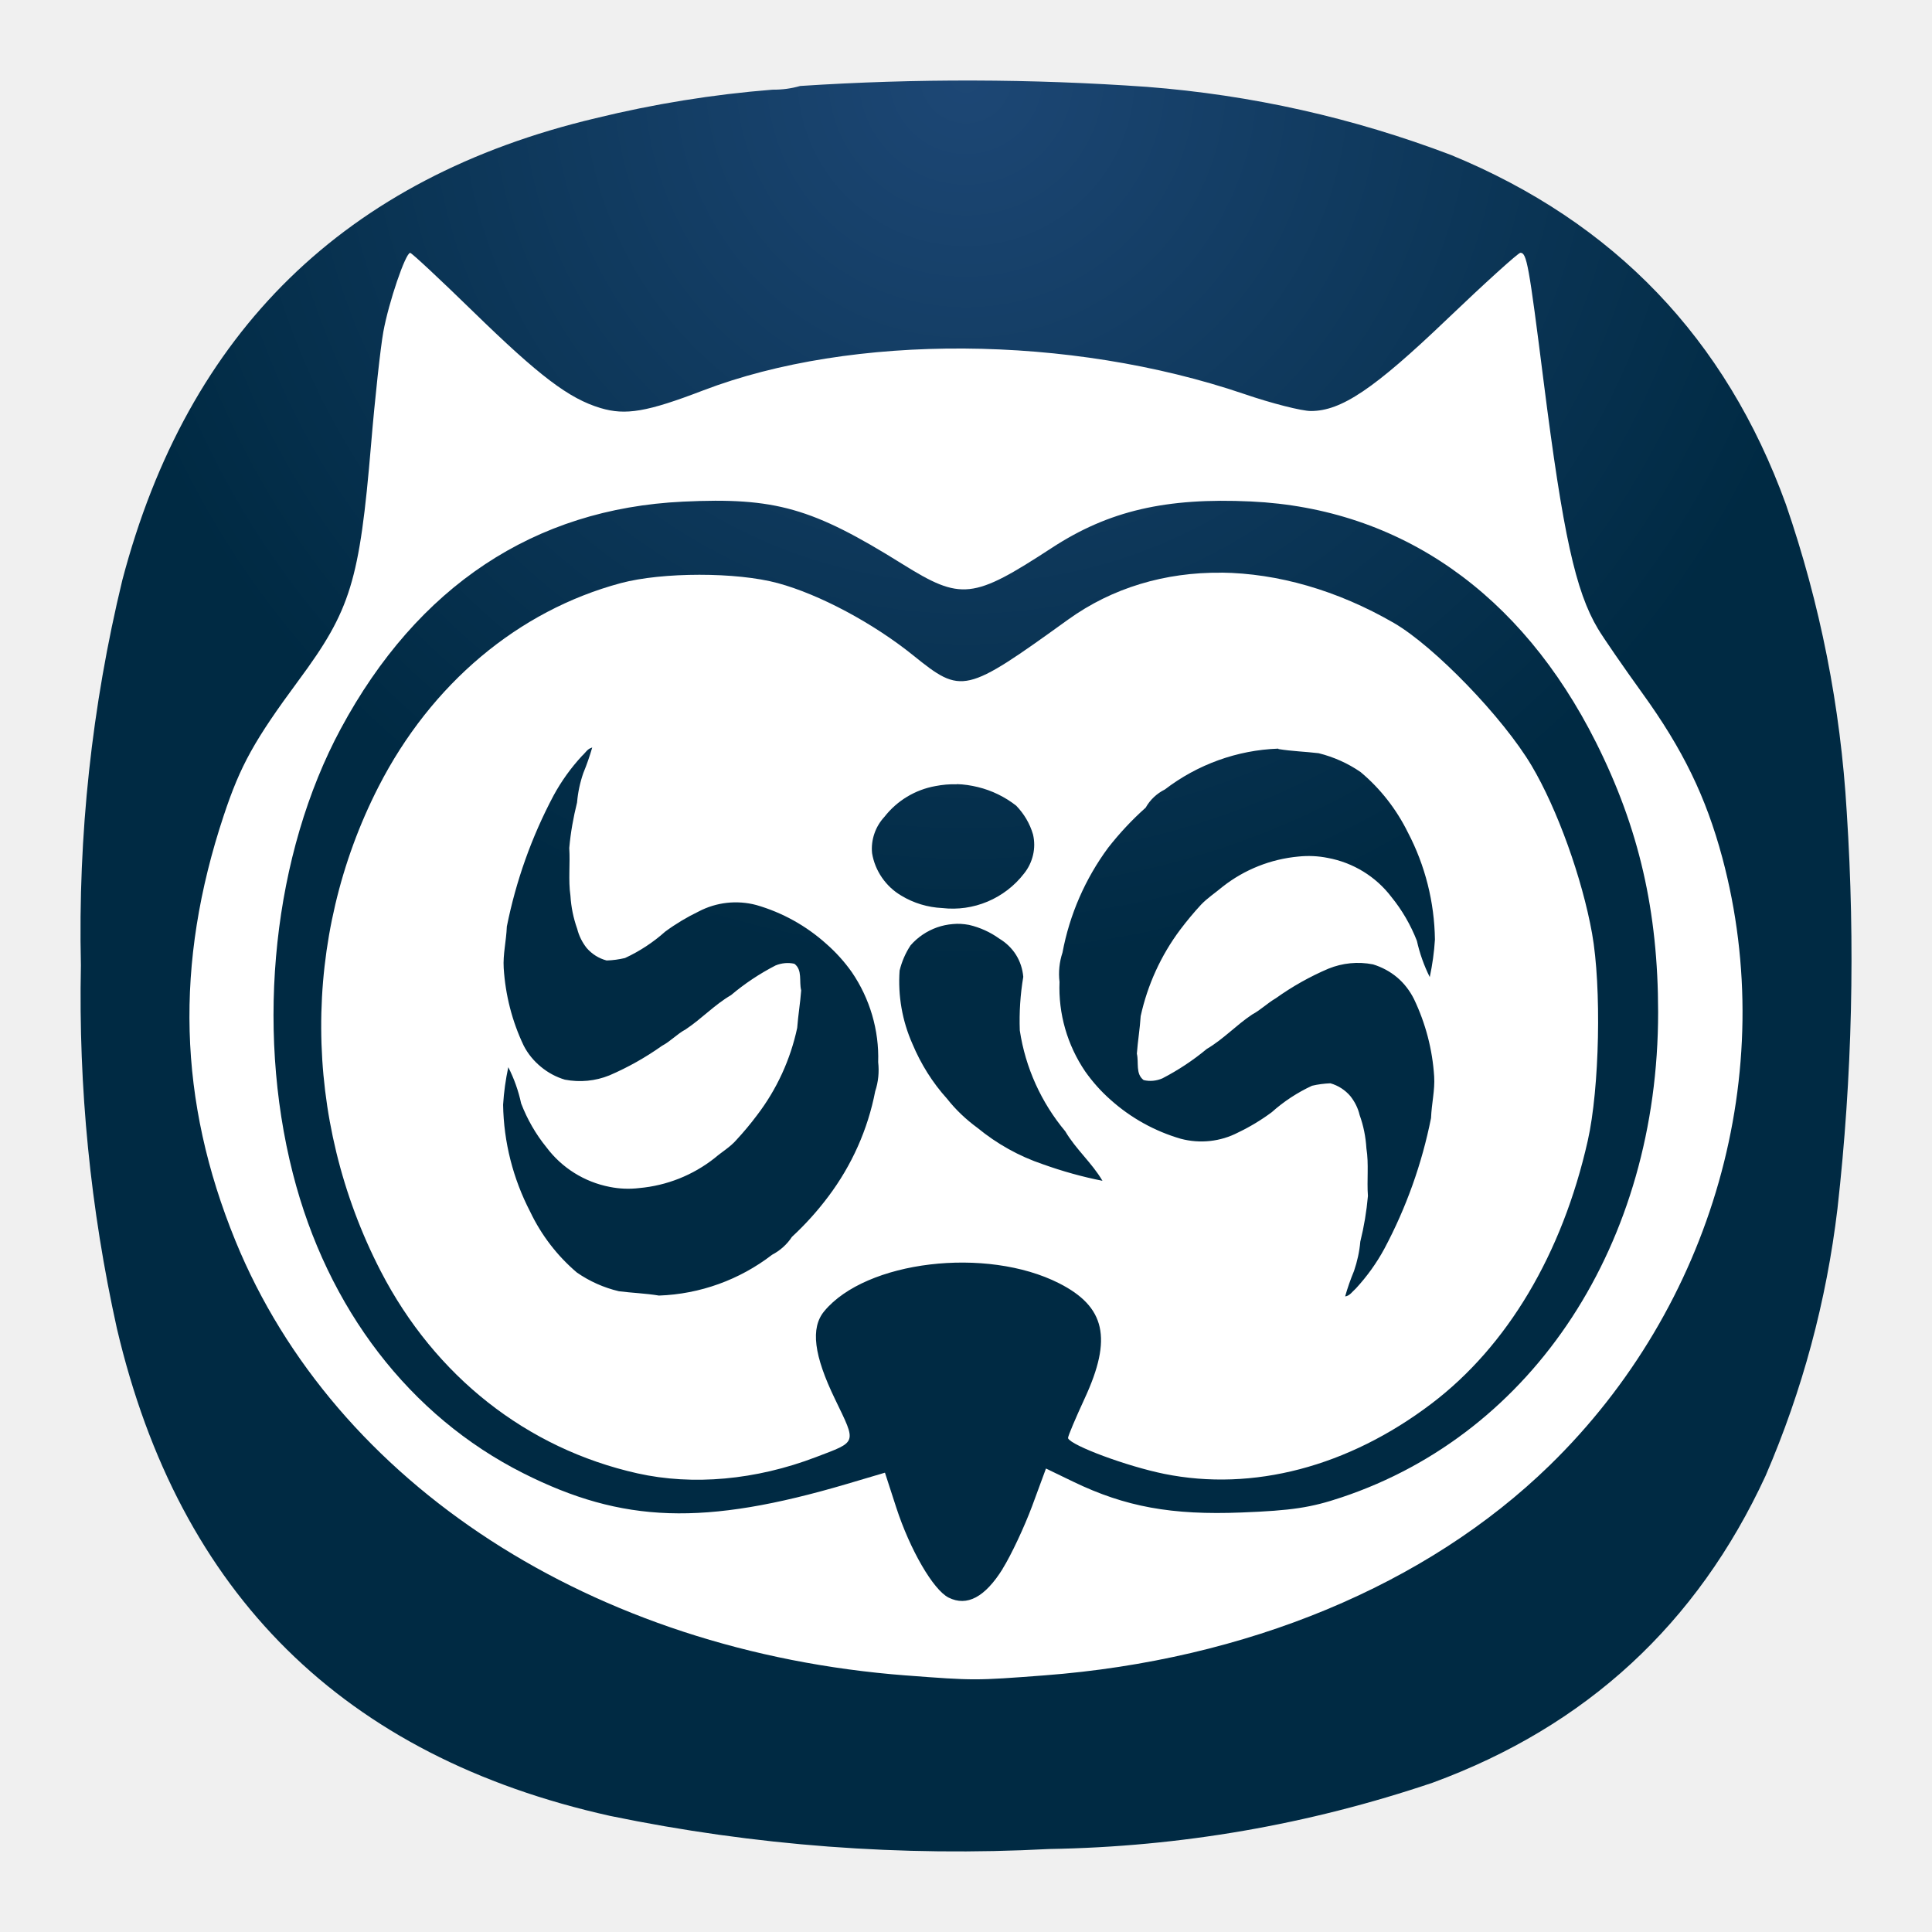
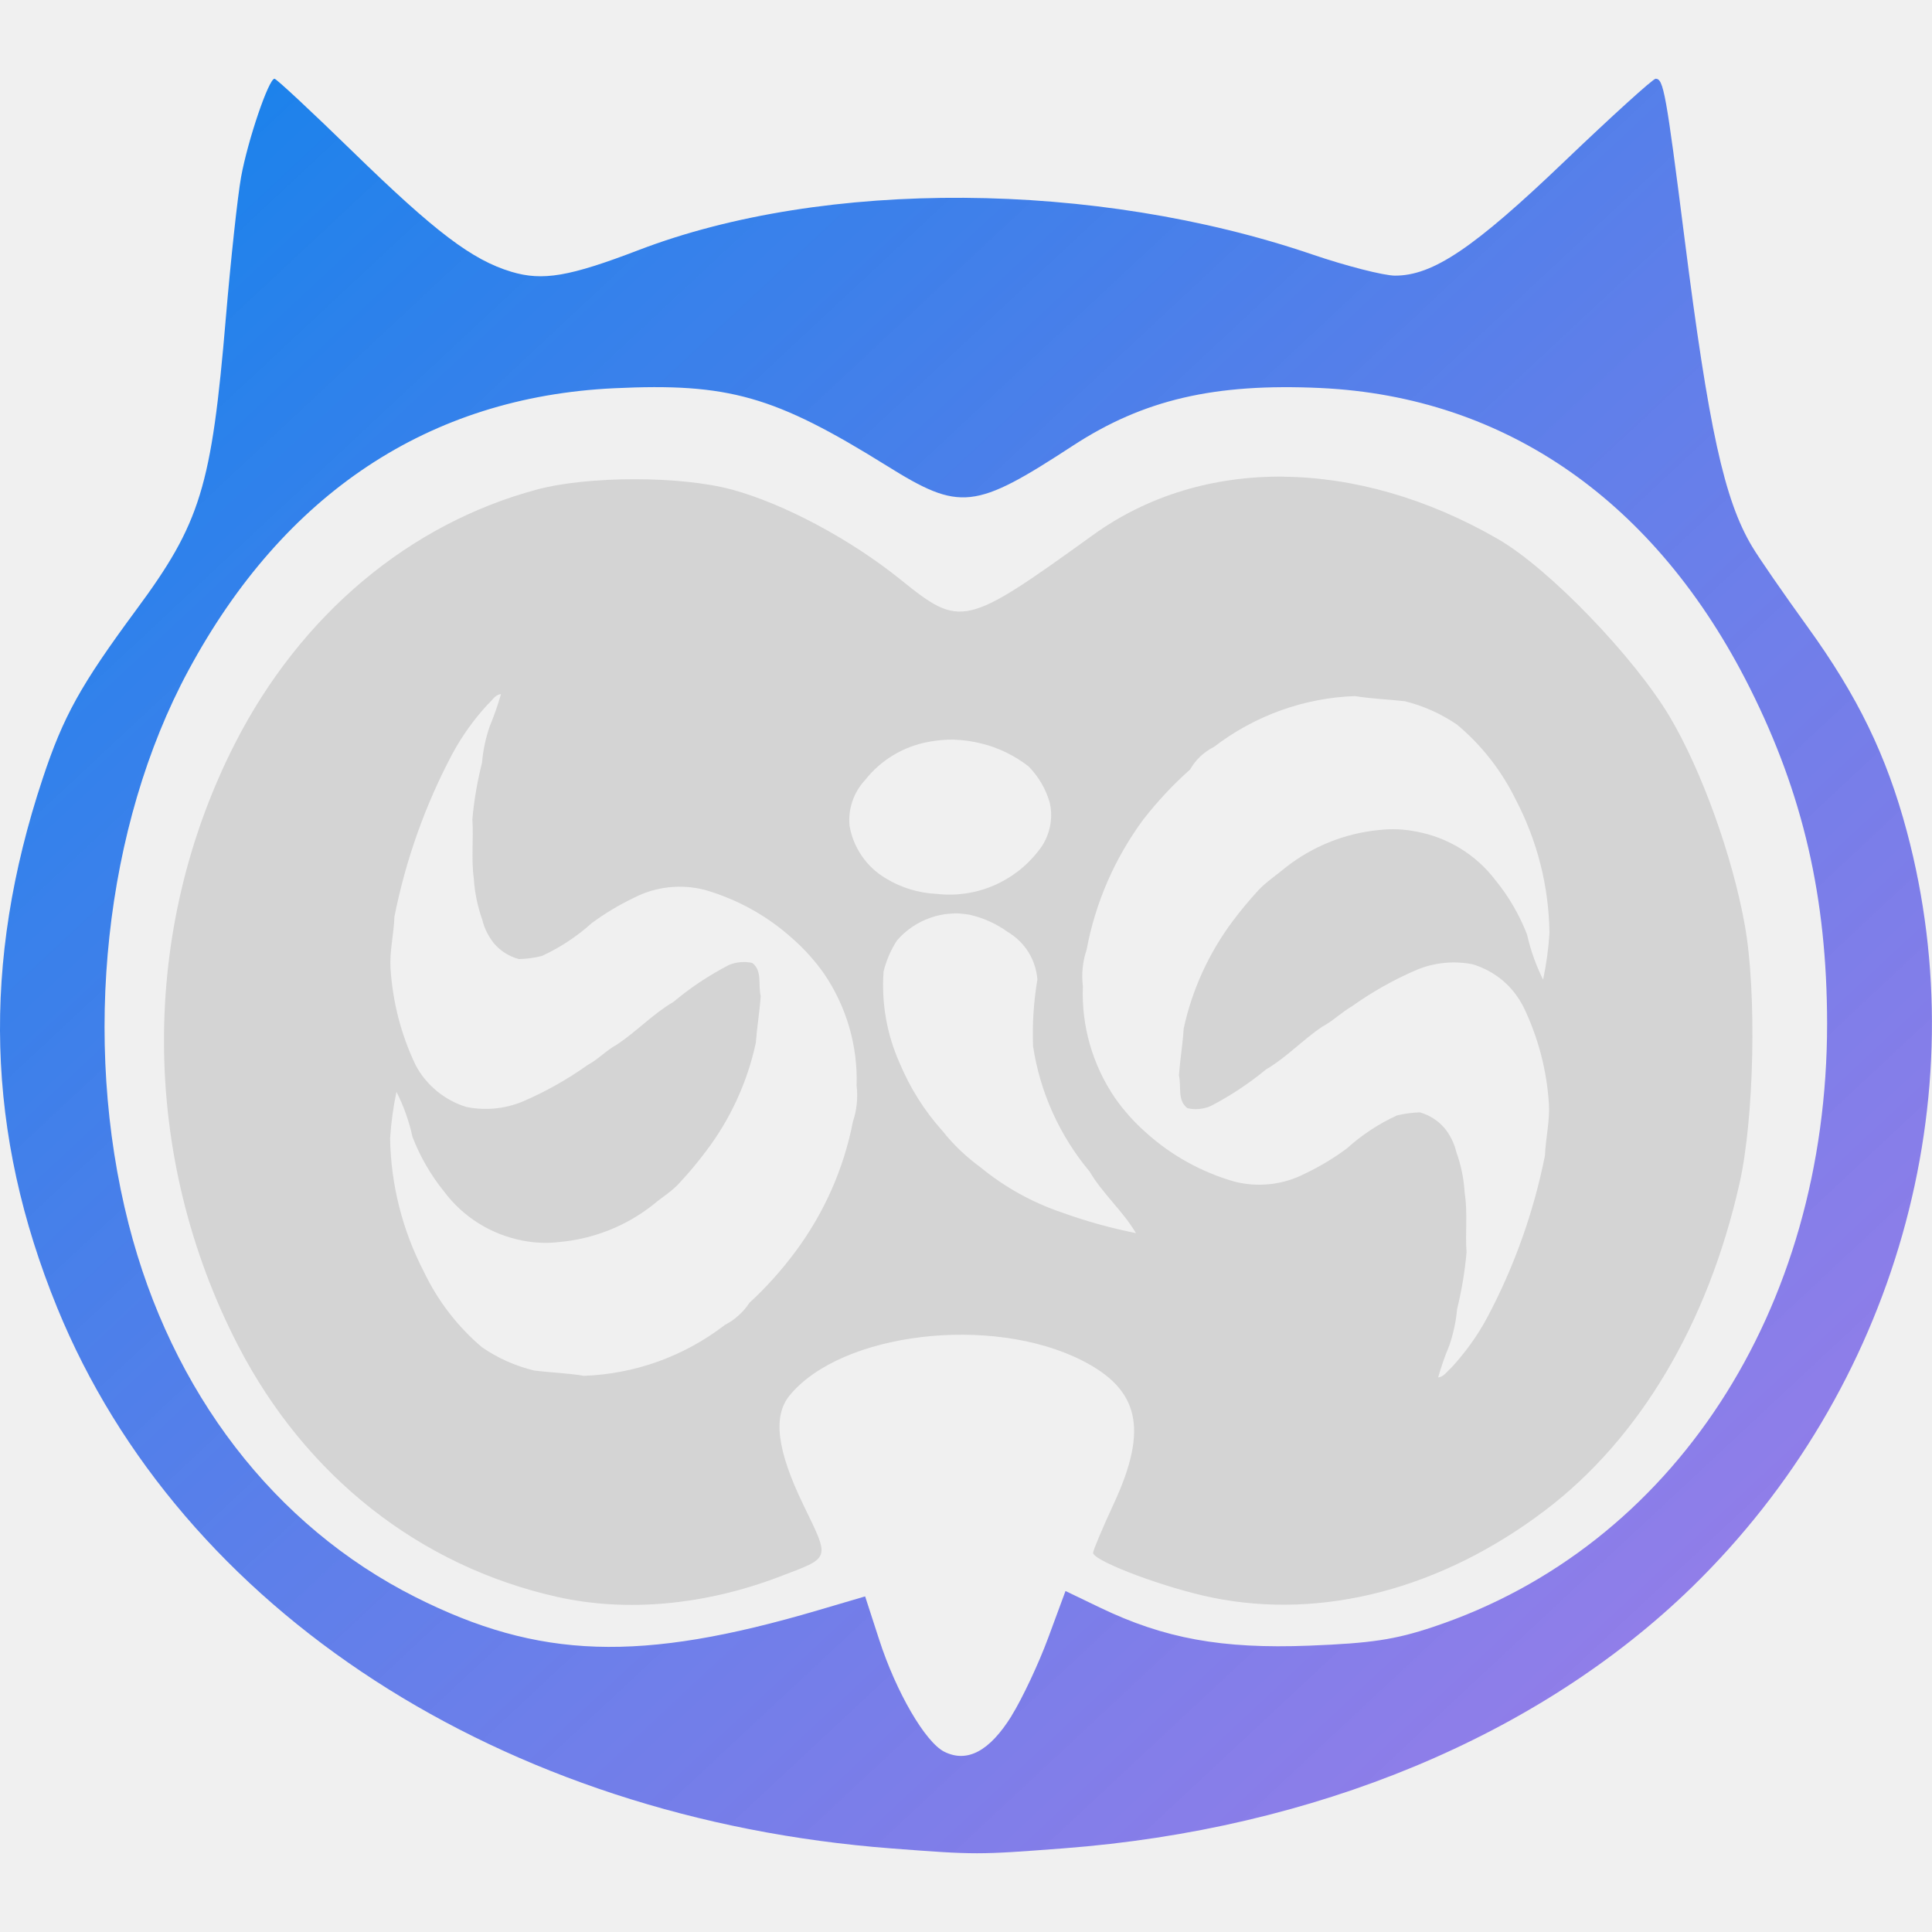
- <svg xmlns="http://www.w3.org/2000/svg" width="24" height="24" viewBox="0 0 24 24" fill="none" version="1.1" id="svg11" xml:space="preserve">
-   <path fill-rule="evenodd" clip-rule="evenodd" d="M 9.596,1.114 C 9.716,1.115 9.83,1.1 9.94,1.068 11.376,0.974 12.811,0.978 14.247,1.079 c 1.302,0.101 2.562,0.384 3.78,0.847 2.026,0.834 3.412,2.28 4.158,4.339 0.427,1.24 0.679,2.514 0.756,3.824 0.107,1.645 0.069,3.286 -0.115,4.923 -0.137,1.151 -0.435,2.258 -0.893,3.32 -0.851,1.843 -2.229,3.113 -4.135,3.813 -1.545,0.522 -3.133,0.797 -4.765,0.824 C 11.197,23.066 9.379,22.929 7.58,22.558 4.268,21.821 2.226,19.802 1.452,16.502 1.123,15.016 0.974,13.512 1.005,11.991 0.968,10.372 1.14,8.777 1.52,7.205 2.332,4.119 4.29,2.207 7.397,1.469 8.12,1.292 8.854,1.173 9.596,1.114 Z" fill="url(#paint0_radial_313_57)" id="path1" style="fill:url(#paint0_radial_313_57)" />
-   <g id="g3" transform="matrix(1.052216,0,0,1.052216,-27.10862,-40.00071)">
-     <path id="path2-7-6" style="fill:#ffffff;fill-opacity:1;stroke-width:0.005" d="m 40.183,44.777 c -0.664,-0.007 -1.288,0.178 -1.809,0.553 -1.218,0.878 -1.255,0.886 -1.828,0.424 -0.475,-0.383 -1.109,-0.721 -1.6,-0.854 -0.486,-0.132 -1.365,-0.131 -1.854,0 -1.211,0.325 -2.238,1.189 -2.859,2.402 -0.912,1.782 -0.903,3.923 0.025,5.721 0.642,1.242 1.726,2.095 3.031,2.387 0.655,0.146 1.397,0.079 2.105,-0.191 0.493,-0.188 0.483,-0.155 0.229,-0.682 -0.252,-0.52 -0.293,-0.843 -0.129,-1.041 0.493,-0.596 1.914,-0.766 2.773,-0.33 0.546,0.277 0.63,0.65 0.303,1.357 -0.108,0.234 -0.197,0.444 -0.197,0.467 v 0.002 0.002 0.002 c 0.04,0.087 0.692,0.33 1.135,0.42 1.046,0.212 2.173,-0.084 3.154,-0.828 0.896,-0.679 1.545,-1.768 1.846,-3.104 0.14,-0.62 0.164,-1.817 0.051,-2.449 -0.117,-0.652 -0.41,-1.468 -0.713,-1.979 -0.338,-0.57 -1.148,-1.408 -1.627,-1.686 -0.671,-0.388 -1.374,-0.586 -2.037,-0.594 z m -7.438,2.064 h 0.002 0.002 c 8.01e-4,6.3e-5 0.005,-3.8e-5 0.006,0 -0.03,0.103 -0.064,0.202 -0.105,0.301 -0.039,0.112 -0.064,0.23 -0.074,0.348 -0.044,0.177 -0.076,0.355 -0.092,0.537 0.012,0.185 -0.013,0.378 0.014,0.564 0.008,0.133 0.035,0.265 0.08,0.391 0.02,0.081 0.059,0.159 0.111,0.225 0.062,0.072 0.144,0.124 0.236,0.148 0.073,-0.002 0.146,-0.012 0.217,-0.029 0.173,-0.08 0.333,-0.185 0.475,-0.312 0.125,-0.092 0.257,-0.171 0.396,-0.238 0.208,-0.109 0.45,-0.136 0.678,-0.076 0.307,0.088 0.59,0.245 0.828,0.459 0.113,0.099 0.214,0.211 0.301,0.334 0.213,0.312 0.323,0.685 0.311,1.062 0.013,0.116 0.002,0.233 -0.035,0.344 -0.087,0.451 -0.277,0.875 -0.553,1.242 -0.129,0.172 -0.272,0.331 -0.43,0.477 -0.058,0.089 -0.14,0.162 -0.234,0.211 -0.384,0.296 -0.851,0.465 -1.336,0.482 -0.156,-0.026 -0.316,-0.031 -0.473,-0.051 -0.178,-0.042 -0.346,-0.117 -0.496,-0.221 -0.232,-0.197 -0.42,-0.442 -0.551,-0.717 -0.203,-0.391 -0.313,-0.823 -0.32,-1.264 0.009,-0.149 0.03,-0.297 0.061,-0.443 0.069,0.135 0.12,0.279 0.152,0.428 0.072,0.187 0.172,0.362 0.299,0.518 0.182,0.243 0.448,0.409 0.746,0.467 0.114,0.023 0.232,0.028 0.348,0.014 0.325,-0.029 0.634,-0.151 0.891,-0.354 0.086,-0.074 0.183,-0.129 0.256,-0.213 0.087,-0.094 0.169,-0.192 0.246,-0.295 0.232,-0.304 0.393,-0.655 0.473,-1.029 0.012,-0.158 0.036,-0.293 0.047,-0.443 -0.027,-0.107 0.018,-0.24 -0.08,-0.314 -0.074,-0.017 -0.153,-0.009 -0.223,0.02 -0.188,0.097 -0.364,0.214 -0.525,0.35 -0.194,0.113 -0.346,0.278 -0.535,0.404 -0.104,0.056 -0.176,0.139 -0.281,0.195 -0.193,0.137 -0.401,0.254 -0.619,0.348 -0.167,0.068 -0.35,0.085 -0.527,0.051 -0.104,-0.031 -0.2,-0.083 -0.283,-0.152 -0.084,-0.069 -0.154,-0.154 -0.203,-0.25 -0.137,-0.287 -0.216,-0.598 -0.236,-0.916 -0.01,-0.162 0.03,-0.315 0.037,-0.49 0.108,-0.539 0.293,-1.059 0.551,-1.545 0.092,-0.17 0.205,-0.327 0.336,-0.469 0.04,-0.035 0.066,-0.086 0.115,-0.096 z m 8.113,0.018 c 0.156,0.026 0.316,0.03 0.473,0.049 0.177,0.044 0.346,0.119 0.496,0.223 0.233,0.195 0.422,0.438 0.557,0.711 0.205,0.391 0.314,0.825 0.32,1.266 -0.009,0.149 -0.03,0.297 -0.061,0.443 -0.068,-0.136 -0.119,-0.28 -0.152,-0.428 -0.073,-0.187 -0.174,-0.362 -0.301,-0.518 -0.184,-0.242 -0.453,-0.406 -0.752,-0.461 -0.114,-0.023 -0.23,-0.028 -0.346,-0.016 -0.325,0.03 -0.636,0.153 -0.893,0.355 -0.086,0.072 -0.184,0.137 -0.256,0.213 -0.087,0.094 -0.169,0.193 -0.246,0.295 -0.227,0.303 -0.386,0.652 -0.467,1.021 -0.009,0.15 -0.034,0.292 -0.045,0.443 0.025,0.107 -0.018,0.238 0.08,0.312 0.074,0.018 0.151,0.01 0.221,-0.02 0.187,-0.097 0.363,-0.213 0.525,-0.348 0.195,-0.114 0.346,-0.28 0.535,-0.406 0.104,-0.056 0.174,-0.13 0.281,-0.193 0.193,-0.138 0.401,-0.255 0.619,-0.348 0.167,-0.068 0.35,-0.086 0.527,-0.051 0.104,0.032 0.202,0.084 0.285,0.154 0.083,0.07 0.15,0.158 0.199,0.256 0.137,0.287 0.218,0.596 0.238,0.914 0.01,0.162 -0.03,0.315 -0.037,0.49 -0.107,0.538 -0.293,1.059 -0.551,1.543 -0.092,0.17 -0.205,0.327 -0.336,0.469 -0.043,0.038 -0.073,0.088 -0.127,0.094 0.029,-0.103 0.064,-0.202 0.105,-0.301 0.038,-0.112 0.064,-0.228 0.074,-0.346 0.044,-0.177 0.074,-0.357 0.09,-0.539 -0.014,-0.185 0.012,-0.377 -0.018,-0.562 -0.008,-0.134 -0.034,-0.266 -0.08,-0.393 -0.019,-0.082 -0.057,-0.157 -0.109,-0.223 -0.062,-0.073 -0.144,-0.126 -0.236,-0.152 -0.073,0.003 -0.146,0.012 -0.217,0.029 -0.173,0.08 -0.333,0.185 -0.475,0.312 -0.125,0.093 -0.258,0.173 -0.398,0.24 -0.208,0.108 -0.449,0.134 -0.676,0.074 -0.307,-0.089 -0.59,-0.246 -0.828,-0.459 -0.113,-0.099 -0.214,-0.213 -0.301,-0.336 -0.211,-0.311 -0.318,-0.681 -0.303,-1.057 -0.014,-0.116 -0.002,-0.235 0.035,-0.346 0.084,-0.449 0.268,-0.871 0.539,-1.238 0.133,-0.17 0.281,-0.329 0.443,-0.473 0.052,-0.093 0.131,-0.167 0.227,-0.215 0.385,-0.295 0.853,-0.465 1.338,-0.482 z m -3.799,0.414 c 0.084,0.002 0.168,0.015 0.25,0.035 0.164,0.04 0.318,0.115 0.451,0.219 0.093,0.096 0.162,0.212 0.199,0.34 0.019,0.08 0.019,0.164 0,0.244 -0.019,0.08 -0.055,0.155 -0.107,0.219 -0.112,0.145 -0.261,0.259 -0.43,0.33 -0.169,0.071 -0.353,0.097 -0.535,0.076 -0.17,-0.008 -0.337,-0.058 -0.482,-0.146 -0.091,-0.053 -0.169,-0.126 -0.229,-0.213 -0.06,-0.087 -0.1,-0.185 -0.117,-0.289 -0.008,-0.078 0.002,-0.157 0.027,-0.23 0.025,-0.074 0.066,-0.142 0.119,-0.199 0.149,-0.191 0.363,-0.32 0.602,-0.363 0.083,-0.016 0.168,-0.024 0.252,-0.021 z m 0.049,1.65 c 0.032,0.002 0.064,0.006 0.096,0.012 0.129,0.03 0.25,0.085 0.357,0.162 0.079,0.047 0.148,0.113 0.197,0.191 0.049,0.078 0.078,0.168 0.086,0.26 -0.035,0.209 -0.049,0.421 -0.041,0.633 0.066,0.439 0.253,0.851 0.537,1.191 0.124,0.211 0.315,0.373 0.439,0.584 -0.239,-0.047 -0.474,-0.113 -0.703,-0.195 -0.282,-0.095 -0.543,-0.241 -0.773,-0.43 -0.134,-0.098 -0.256,-0.213 -0.359,-0.344 -0.172,-0.19 -0.309,-0.41 -0.408,-0.646 -0.121,-0.272 -0.173,-0.57 -0.152,-0.867 0.026,-0.106 0.069,-0.206 0.129,-0.297 0.084,-0.097 0.193,-0.17 0.314,-0.213 0.061,-0.021 0.122,-0.034 0.186,-0.039 0.032,-0.003 0.064,-0.004 0.096,-0.002 z" />
-     <path style="fill:#ffffff;fill-opacity:1;stroke-width:0.005" d="m 36.462,57.796 c -3.695,-0.282 -6.745,-2.258 -7.919,-5.131 -0.676,-1.654 -0.72,-3.271 -0.138,-5.022 0.197,-0.593 0.36,-0.886 0.886,-1.598 0.613,-0.829 0.717,-1.168 0.853,-2.779 0.046,-0.551 0.112,-1.151 0.145,-1.333 0.063,-0.348 0.262,-0.932 0.317,-0.932 0.018,0 0.351,0.311 0.74,0.69 0.786,0.766 1.134,1.03 1.507,1.142 0.297,0.089 0.549,0.046 1.209,-0.207 1.764,-0.676 4.332,-0.659 6.39,0.041 0.324,0.111 0.679,0.201 0.787,0.201 0.359,9.01e-4 0.749,-0.262 1.608,-1.084 C 43.298,41.353 43.688,41 43.713,41 c 0.075,0 0.099,0.133 0.274,1.517 0.229,1.806 0.377,2.479 0.641,2.921 0.064,0.108 0.301,0.451 0.525,0.762 0.479,0.663 0.751,1.224 0.944,1.942 0.676,2.527 -0.11,5.294 -2.038,7.173 -1.451,1.414 -3.581,2.299 -5.966,2.48 -0.816,0.062 -0.828,0.062 -1.631,7.27e-4 z m 1.138,-1.259 c 0.101,-0.162 0.257,-0.495 0.348,-0.739 l 0.164,-0.445 0.325,0.157 c 0.612,0.295 1.159,0.395 1.984,0.362 0.593,-0.023 0.819,-0.057 1.182,-0.179 2.273,-0.76 3.736,-3.003 3.736,-5.726 -3.97e-4,-1.195 -0.226,-2.175 -0.733,-3.186 -0.886,-1.766 -2.313,-2.762 -4.074,-2.845 -1.005,-0.047 -1.679,0.11 -2.348,0.546 -0.936,0.611 -1.072,0.626 -1.768,0.192 -1.064,-0.664 -1.501,-0.788 -2.589,-0.736 -1.755,0.083 -3.134,0.998 -4.04,2.68 -0.794,1.474 -1.013,3.502 -0.566,5.252 0.407,1.596 1.382,2.865 2.721,3.539 1.173,0.591 2.135,0.623 3.82,0.126 l 0.449,-0.133 0.133,0.41 c 0.162,0.499 0.438,0.975 0.619,1.065 0.217,0.108 0.429,-0.005 0.638,-0.34 z" id="path3-3-5" />
-   </g>
+ <svg xmlns="http://www.w3.org/2000/svg" xmlns:xlink="http://www.w3.org/1999/xlink" width="24" height="24" viewBox="0 0 24 24" fill="none" version="1.1" id="svg11" xml:space="preserve">
  <defs id="defs11">
    <radialGradient id="paint0_radial_313_57" cx="0" cy="0" r="1" gradientUnits="userSpaceOnUse" gradientTransform="matrix(0,11,-11,0,12,1)">
      <stop stop-color="#1D4775" id="stop8" />
      <stop offset="1" stop-color="#002A43" id="stop9" />
    </radialGradient>
+     <linearGradient xlink:href="#linearGradient14" id="linearGradient29" gradientUnits="userSpaceOnUse" gradientTransform="matrix(1.30893,0,0,1.30893,-36.65005,-52.68836)" x1="30.606" y1="41" x2="46.336" y2="57.842" />
+     <linearGradient id="linearGradient14">
+       <stop style="stop-color:#1d82eb;stop-opacity:1" offset="0" id="stop13" />
+       <stop style="stop-color:#9167e7;stop-opacity:0.835" offset="1" id="stop14" />
+     </linearGradient>
  </defs>
+   <path id="path2-7-6-6-6" style="fill:#d4d4d4;fill-opacity:1;stroke-width:0.007;opacity:1" d="M 15.947,5.921 C 15.078,5.912 14.26,6.154 13.579,6.645 11.985,7.794 11.937,7.804 11.187,7.2 10.565,6.698 9.735,6.256 9.093,6.082 c -0.636,-0.172 -1.787,-0.172 -2.426,0 -1.585,0.426 -2.93,1.556 -3.743,3.144 -1.194,2.333 -1.182,5.134 0.033,7.488 0.84,1.626 2.259,2.742 3.968,3.124 0.857,0.191 1.828,0.103 2.756,-0.251 0.645,-0.246 0.632,-0.203 0.299,-0.892 -0.329,-0.681 -0.383,-1.104 -0.169,-1.363 0.645,-0.78 2.505,-1.002 3.63,-0.432 0.714,0.362 0.824,0.851 0.396,1.777 -0.142,0.306 -0.258,0.582 -0.258,0.611 v 0.003 0.003 0.003 c 0.053,0.114 0.906,0.432 1.485,0.55 1.369,0.277 2.844,-0.11 4.129,-1.084 1.173,-0.889 2.022,-2.315 2.416,-4.062 0.183,-0.812 0.215,-2.378 0.066,-3.206 C 21.523,10.641 21.14,9.574 20.743,8.905 20.3,8.16 19.241,7.062 18.613,6.699 17.735,6.191 16.815,5.931 15.947,5.922 Z M 6.212,8.624 h 0.002 0.002 c 0.001,8.21e-5 0.006,-4.97e-5 0.007,0 -0.039,0.135 -0.084,0.265 -0.138,0.394 -0.051,0.146 -0.084,0.301 -0.097,0.455 -0.058,0.232 -0.099,0.465 -0.12,0.703 0.016,0.242 -0.016,0.494 0.018,0.739 0.011,0.175 0.047,0.346 0.105,0.511 0.026,0.107 0.077,0.208 0.146,0.294 0.082,0.095 0.188,0.162 0.309,0.194 0.095,-0.002 0.191,-0.015 0.284,-0.038 0.227,-0.104 0.436,-0.242 0.621,-0.409 0.163,-0.12 0.336,-0.224 0.519,-0.312 0.273,-0.142 0.589,-0.177 0.887,-0.1 0.402,0.116 0.773,0.321 1.084,0.601 0.148,0.129 0.28,0.276 0.394,0.437 0.279,0.409 0.422,0.896 0.406,1.391 0.018,0.152 0.003,0.305 -0.046,0.45 -0.114,0.59 -0.363,1.146 -0.723,1.626 -0.168,0.225 -0.356,0.434 -0.562,0.624 -0.077,0.117 -0.183,0.212 -0.307,0.276 -0.503,0.388 -1.114,0.608 -1.749,0.631 -0.204,-0.034 -0.414,-0.04 -0.619,-0.066 C 6.403,16.969 6.183,16.871 5.986,16.735 5.682,16.477 5.437,16.157 5.265,15.797 5,15.285 4.856,14.72 4.846,14.143 c 0.012,-0.195 0.039,-0.389 0.079,-0.58 0.09,0.177 0.157,0.366 0.199,0.56 0.095,0.245 0.226,0.473 0.391,0.677 0.238,0.319 0.586,0.536 0.977,0.611 0.149,0.03 0.304,0.036 0.455,0.018 0.426,-0.038 0.83,-0.198 1.166,-0.463 0.113,-0.096 0.239,-0.169 0.335,-0.279 0.114,-0.123 0.222,-0.252 0.322,-0.386 0.303,-0.398 0.514,-0.858 0.619,-1.347 0.016,-0.207 0.047,-0.384 0.061,-0.58 -0.035,-0.14 0.023,-0.315 -0.105,-0.412 -0.097,-0.022 -0.2,-0.012 -0.291,0.026 -0.246,0.127 -0.476,0.28 -0.688,0.458 -0.253,0.148 -0.453,0.363 -0.7,0.529 -0.136,0.073 -0.23,0.182 -0.368,0.256 -0.253,0.18 -0.525,0.333 -0.81,0.455 -0.219,0.089 -0.459,0.112 -0.69,0.066 C 5.661,13.712 5.536,13.643 5.426,13.553 5.317,13.462 5.225,13.352 5.16,13.225 4.981,12.849 4.877,12.442 4.851,12.026 4.839,11.815 4.891,11.614 4.9,11.385 5.041,10.678 5.283,9.998 5.621,9.362 5.741,9.14 5.889,8.934 6.06,8.749 6.113,8.703 6.147,8.637 6.211,8.624 Z m 10.62,0.023 c 0.204,0.034 0.413,0.04 0.619,0.064 0.232,0.057 0.452,0.156 0.649,0.291 0.306,0.255 0.553,0.573 0.729,0.931 0.268,0.512 0.412,1.079 0.419,1.657 -0.012,0.195 -0.039,0.389 -0.079,0.58 -0.088,-0.178 -0.156,-0.366 -0.199,-0.56 -0.095,-0.245 -0.227,-0.473 -0.394,-0.677 -0.241,-0.317 -0.593,-0.532 -0.984,-0.603 -0.149,-0.03 -0.301,-0.037 -0.452,-0.02 -0.426,0.039 -0.832,0.201 -1.168,0.465 -0.112,0.094 -0.241,0.179 -0.335,0.279 -0.114,0.123 -0.221,0.252 -0.322,0.386 -0.297,0.397 -0.506,0.853 -0.611,1.337 -0.012,0.197 -0.044,0.382 -0.059,0.58 0.033,0.14 -0.023,0.312 0.105,0.409 0.097,0.023 0.198,0.013 0.289,-0.026 0.245,-0.127 0.475,-0.279 0.688,-0.455 0.256,-0.15 0.453,-0.366 0.7,-0.532 0.136,-0.073 0.228,-0.17 0.368,-0.253 0.253,-0.18 0.525,-0.333 0.81,-0.455 0.219,-0.089 0.459,-0.112 0.69,-0.066 0.137,0.042 0.264,0.11 0.373,0.202 0.109,0.092 0.197,0.207 0.261,0.335 0.18,0.376 0.286,0.781 0.312,1.196 0.013,0.212 -0.039,0.413 -0.049,0.642 -0.14,0.704 -0.383,1.386 -0.721,2.02 -0.12,0.222 -0.269,0.428 -0.44,0.614 -0.056,0.049 -0.096,0.116 -0.166,0.123 0.039,-0.135 0.083,-0.265 0.138,-0.394 0.05,-0.146 0.084,-0.299 0.097,-0.453 0.058,-0.232 0.096,-0.468 0.118,-0.706 -0.018,-0.242 0.016,-0.493 -0.023,-0.736 -0.01,-0.176 -0.045,-0.348 -0.105,-0.514 -0.025,-0.107 -0.075,-0.206 -0.143,-0.291 -0.081,-0.096 -0.189,-0.165 -0.309,-0.199 -0.095,0.003 -0.191,0.016 -0.284,0.038 -0.227,0.104 -0.436,0.242 -0.621,0.409 -0.163,0.121 -0.338,0.227 -0.522,0.314 -0.272,0.141 -0.588,0.175 -0.885,0.097 -0.402,-0.117 -0.772,-0.321 -1.084,-0.601 -0.148,-0.13 -0.281,-0.278 -0.394,-0.44 -0.276,-0.407 -0.416,-0.891 -0.396,-1.383 -0.019,-0.152 -0.003,-0.308 0.046,-0.453 0.109,-0.587 0.351,-1.14 0.706,-1.621 0.175,-0.223 0.368,-0.431 0.58,-0.619 0.069,-0.122 0.172,-0.218 0.297,-0.281 0.504,-0.387 1.117,-0.609 1.751,-0.631 z m -4.972,0.542 c 0.11,0.003 0.22,0.02 0.327,0.046 0.215,0.052 0.416,0.15 0.591,0.286 0.122,0.125 0.212,0.277 0.261,0.445 0.025,0.105 0.025,0.215 0,0.32 -0.025,0.105 -0.072,0.203 -0.141,0.286 -0.147,0.19 -0.341,0.339 -0.562,0.432 -0.221,0.093 -0.462,0.128 -0.7,0.1 -0.223,-0.01 -0.441,-0.076 -0.631,-0.192 -0.119,-0.07 -0.221,-0.165 -0.299,-0.279 -0.078,-0.114 -0.131,-0.242 -0.153,-0.378 -0.01,-0.102 0.003,-0.205 0.036,-0.302 0.033,-0.097 0.086,-0.186 0.156,-0.261 0.196,-0.25 0.475,-0.418 0.787,-0.476 0.109,-0.02 0.22,-0.031 0.33,-0.028 z m 0.064,2.16 c 0.042,0.002 0.084,0.008 0.125,0.015 0.169,0.039 0.327,0.111 0.468,0.212 0.104,0.062 0.194,0.148 0.258,0.251 0.064,0.102 0.102,0.22 0.112,0.34 -0.046,0.274 -0.065,0.551 -0.054,0.828 0.086,0.574 0.331,1.114 0.703,1.559 0.163,0.277 0.412,0.488 0.575,0.764 -0.313,-0.062 -0.62,-0.148 -0.92,-0.256 -0.369,-0.125 -0.711,-0.315 -1.012,-0.562 -0.176,-0.129 -0.335,-0.279 -0.47,-0.45 -0.225,-0.249 -0.405,-0.537 -0.534,-0.846 -0.159,-0.356 -0.227,-0.746 -0.199,-1.135 0.034,-0.138 0.09,-0.27 0.169,-0.389 0.11,-0.127 0.253,-0.223 0.412,-0.279 0.079,-0.028 0.16,-0.045 0.243,-0.051 0.042,-0.003 0.083,-0.005 0.125,-0.003 z" />
+   <path style="fill:url(#linearGradient29);fill-opacity:1;stroke-width:0.007" d="M 11.076,22.962 C 6.239,22.593 2.247,20.006 0.711,16.246 -0.173,14.081 -0.232,11.965 0.53,9.672 0.787,8.896 1.001,8.512 1.689,7.58 2.492,6.495 2.628,6.052 2.806,3.943 2.867,3.222 2.952,2.437 2.995,2.198 3.078,1.742 3.338,0.978 3.41,0.978 c 0.023,0 0.459,0.406 0.969,0.903 C 5.409,2.884 5.864,3.229 6.352,3.376 6.741,3.493 7.071,3.437 7.935,3.106 10.245,2.221 13.606,2.243 16.299,3.16 c 0.425,0.145 0.888,0.263 1.03,0.264 0.47,0.001 0.98,-0.342 2.104,-1.418 0.591,-0.565 1.101,-1.028 1.134,-1.028 0.098,0 0.129,0.174 0.359,1.985 0.3,2.364 0.493,3.245 0.838,3.824 0.084,0.142 0.394,0.59 0.688,0.997 0.627,0.867 0.983,1.602 1.235,2.542 0.885,3.308 -0.144,6.93 -2.668,9.389 -1.9,1.85 -4.687,3.009 -7.809,3.246 -1.068,0.081 -1.083,0.081 -2.135,9.52e-4 z m 1.49,-1.648 c 0.132,-0.212 0.337,-0.648 0.455,-0.968 l 0.215,-0.582 0.426,0.205 c 0.801,0.386 1.517,0.516 2.598,0.474 0.776,-0.03 1.071,-0.075 1.547,-0.234 2.975,-0.994 4.891,-3.931 4.89,-7.495 C 22.695,11.15 22.4,9.868 21.736,8.544 20.577,6.233 18.709,4.928 16.403,4.82 15.088,4.759 14.206,4.964 13.33,5.535 12.105,6.335 11.927,6.354 11.016,5.786 9.622,4.918 9.05,4.755 7.627,4.823 5.329,4.932 3.525,6.129 2.339,8.331 1.299,10.261 1.013,12.915 1.598,15.206 c 0.533,2.089 1.81,3.75 3.561,4.633 1.535,0.774 2.795,0.815 5,0.165 l 0.588,-0.173 0.174,0.536 c 0.211,0.653 0.574,1.276 0.81,1.394 0.284,0.141 0.561,-0.006 0.835,-0.445 z" id="path3-3-5-0-3" />
</svg>
